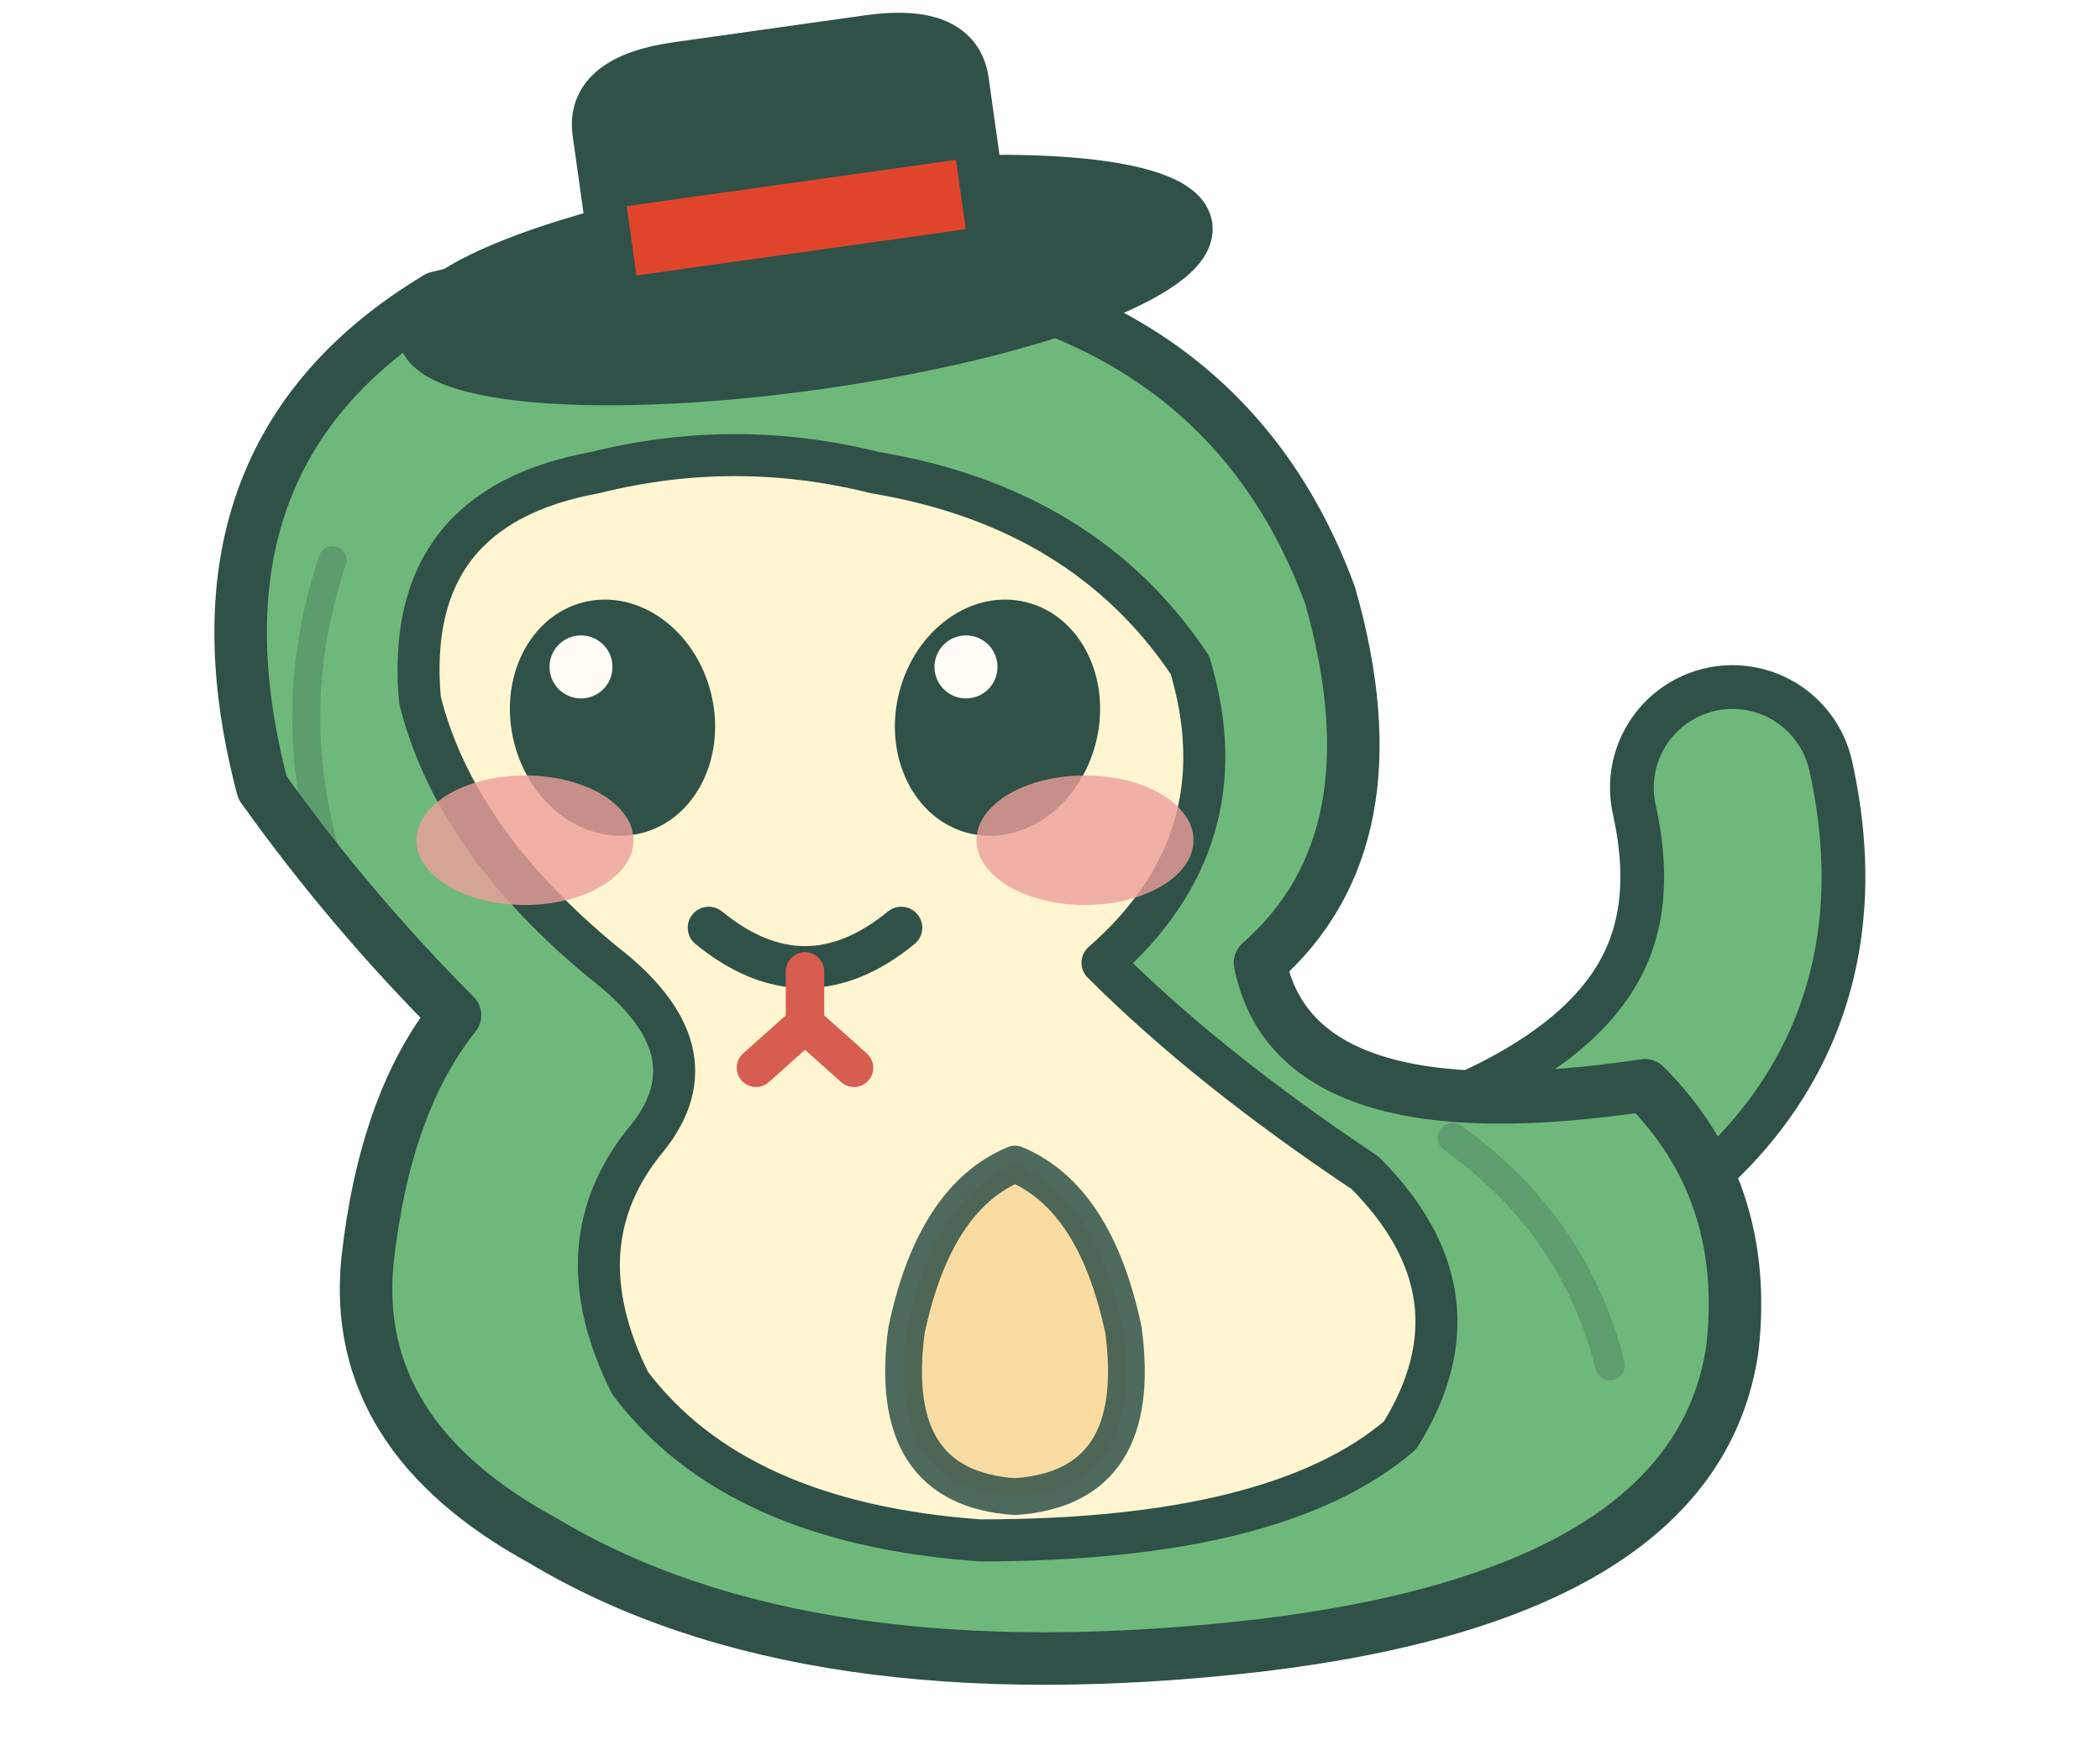
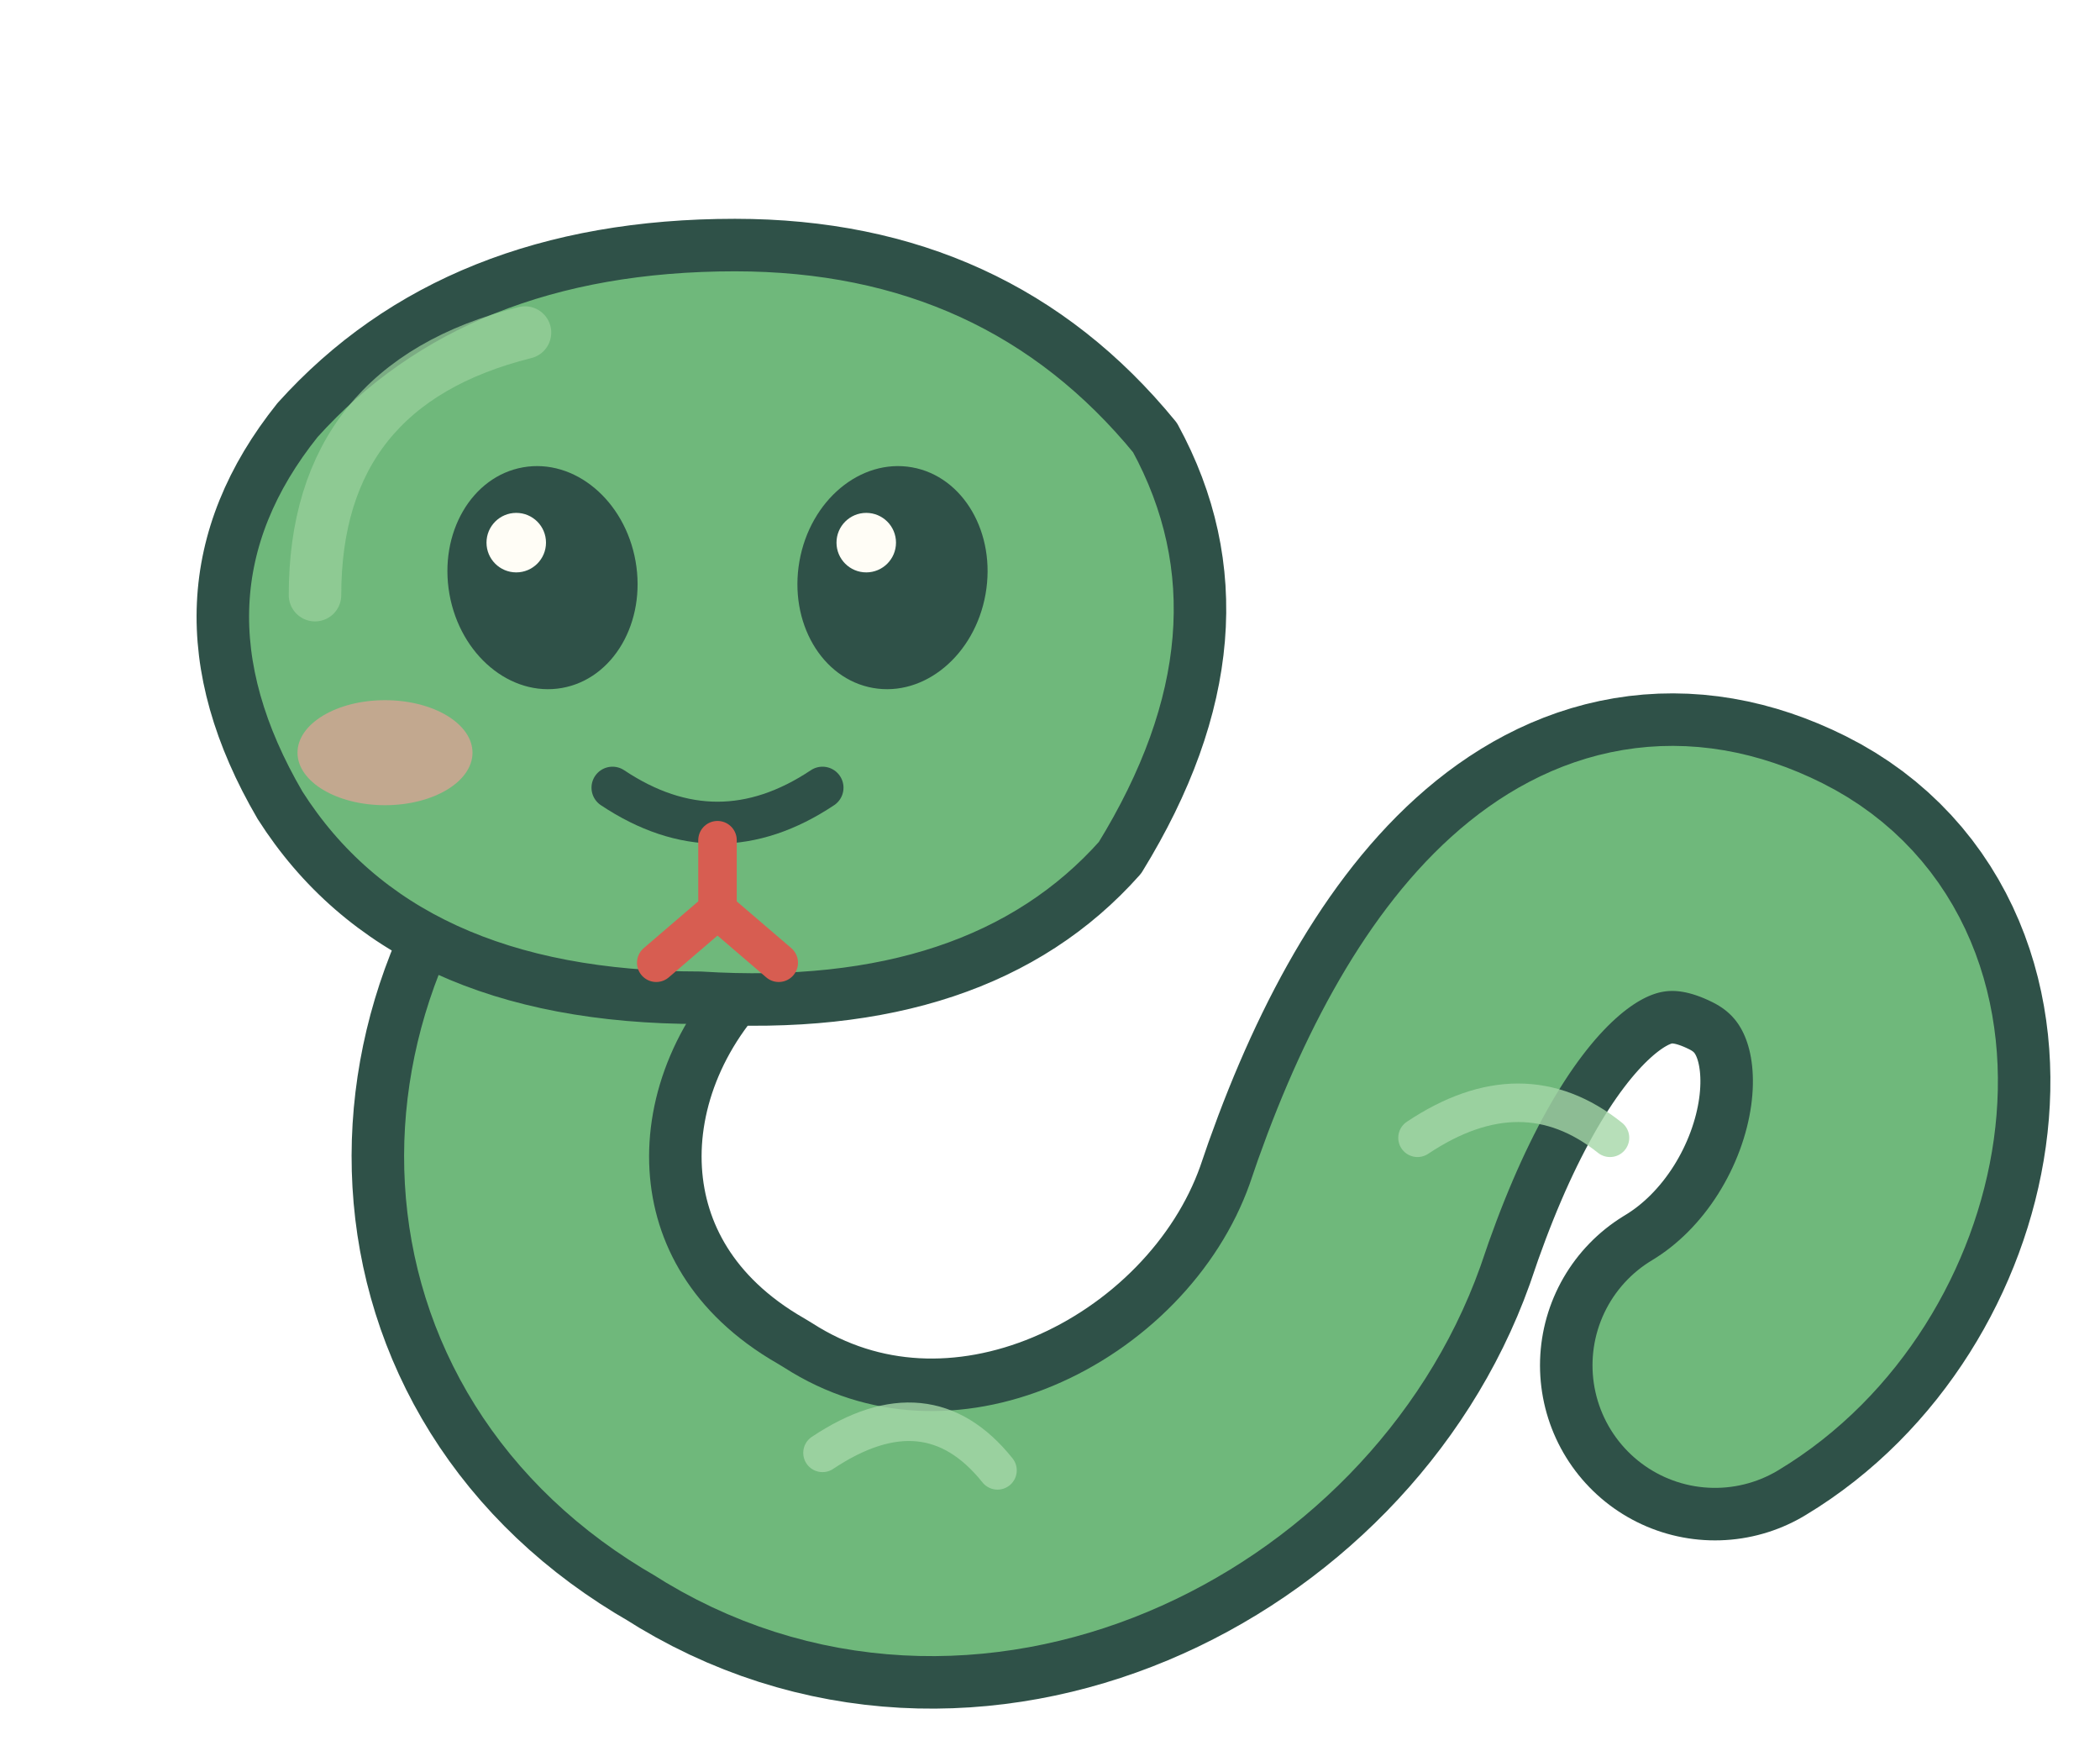
<svg xmlns="http://www.w3.org/2000/svg" viewBox="0 0 120 100" role="img" aria-label="art-snake">
  <defs>
    <symbol id="art-snake" viewBox="0 0 120 100">
      <g stroke="#2f5148" stroke-width="3" stroke-linecap="round" stroke-linejoin="round">
-         <path d="M80 70 Q103 63 99 45" fill="none" stroke-width="14" />
-         <path d="M80 70 Q103 63 99 45" fill="none" stroke="#6fb87b" stroke-width="9" />
-         <path d="M44 15 Q69 15 76 34 Q80 48 72 55 Q74 65 94 62 Q100 68 99 77 Q97 91 72 94 Q46 97 31 88 Q20 82 21 72 Q22 63 26 58 Q20 52 15 45 Q10 26 25 17 Q33 15 44 15 Z" fill="#6fb87b" />
-         <path d="M83 65 Q90 70 92 78" fill="none" stroke-width="1.7" opacity=".26" />
-         <path d="M19 32 Q16 41 19 50" fill="none" stroke-width="1.6" opacity=".28" />
-         <path d="M34 27 Q42 25 50 27 Q62 29 68 38 Q71 48 63 55 Q69 61 78 67 Q85 74 80 82 Q73 88 56 88 Q42 87 36 79 Q32 71 37 65 Q41 60 34.5 55 Q26 48 24 40 Q23 29 34 27 Z" fill="#fff5d1" stroke-width="2.4" />
-         <path d="M58 66.5 Q62.6 68.4 64.2 76 Q65.4 85 58 85.5 Q50.6 85 51.8 76 Q53.4 68.4 58 66.5 Z" fill="#f8dca2" stroke-width="2.1" stroke-opacity=".85" />
-         <ellipse cx="35" cy="41" rx="5.8" ry="6.8" fill="#2f5148" stroke="none" transform="rotate(-14 35 41)" />
-         <ellipse cx="57" cy="41" rx="5.8" ry="6.8" fill="#2f5148" stroke="none" transform="rotate(14 57 41)" />
-         <circle cx="33.2" cy="38.1" r="1.8" fill="#fffdf6" stroke="none" />
-         <circle cx="55.2" cy="38.1" r="1.8" fill="#fffdf6" stroke="none" />
-         <ellipse cx="30" cy="48" rx="6.2" ry="3.7" fill="#ee9f9a" stroke="none" opacity=".8" />
-         <ellipse cx="62" cy="48" rx="6.2" ry="3.7" fill="#ee9f9a" stroke="none" opacity=".8" />
-         <path d="M40.5 53 Q46 57.5 51.5 53" fill="none" stroke-width="2.4" />
-         <path d="M46 55.5 L46 58.5 M46 58.5 L43.2 61 M46 58.5 L48.8 61" fill="none" stroke="#d75d51" stroke-width="2.2" />
-         <g transform="rotate(-8 46 16)">
-           <ellipse cx="46" cy="16" rx="22" ry="4.8" fill="#2f5148" />
-           <path d="M35.5 16 L35.5 6 Q35.5 3 40.5 3 L51.5 3 Q56.5 3 56.5 6 L56.5 16 Z" fill="#2f5148" />
-           <path d="M36.5 12.4 L55.5 12.4" fill="none" stroke="#e0452c" stroke-width="4" stroke-linecap="butt" />
-         </g>
+         <path data-part="snake-body" d="M38 49 C27 59 27 76 41 84 C55 93 73 84 78 70 C83 55 91 46 101 51 C111 56 108 72 98 78" fill="none" stroke-width="20" />
+         <path d="M38 49 C27 59 27 76 41 84 C55 93 73 84 78 70 C83 55 91 46 101 51 C111 56 108 72 98 78" fill="none" stroke="#6fb87b" stroke-width="14" />
+         <path d="M42 14 Q57 14 66 25 Q72 36 64 49 Q56 58 40 57 Q23 57 16 46 Q9 34 17 24 Q26 14 42 14 Z" fill="#6fb87b" />
+         <path d="M18 34 Q18 22 30 19" fill="none" stroke="#9bd29d" stroke-width="3" opacity=".7" />
+         <ellipse cx="31" cy="33" rx="5.4" ry="6.4" fill="#2f5148" stroke="none" transform="rotate(-10 31 33)" />
+         <ellipse cx="51" cy="33" rx="5.4" ry="6.4" fill="#2f5148" stroke="none" transform="rotate(10 51 33)" />
+         <circle cx="29.5" cy="31" r="1.7" fill="#fffdf6" stroke="none" />
+         <circle cx="49.5" cy="31" r="1.7" fill="#fffdf6" stroke="none" />
+         <path d="M35 45 Q41 49 47 45" fill="none" stroke-width="2.4" />
+         <path d="M41 48 L41 52 M41 52 L37.5 55 M41 52 L44.5 55" fill="none" stroke="#d75d51" stroke-width="2.2" />
+         <path d="M47 83 Q53 79 57 84 M81 65 Q87 61 92 65" fill="none" stroke="#a5d7a8" stroke-width="2.2" opacity=".8" />
+         <ellipse cx="22" cy="43" rx="5" ry="3" fill="#ee9f9a" stroke="none" opacity=".65" />
      </g>
    </symbol>
  </defs>
  <use href="#art-snake" width="120" height="100" />
</svg>
